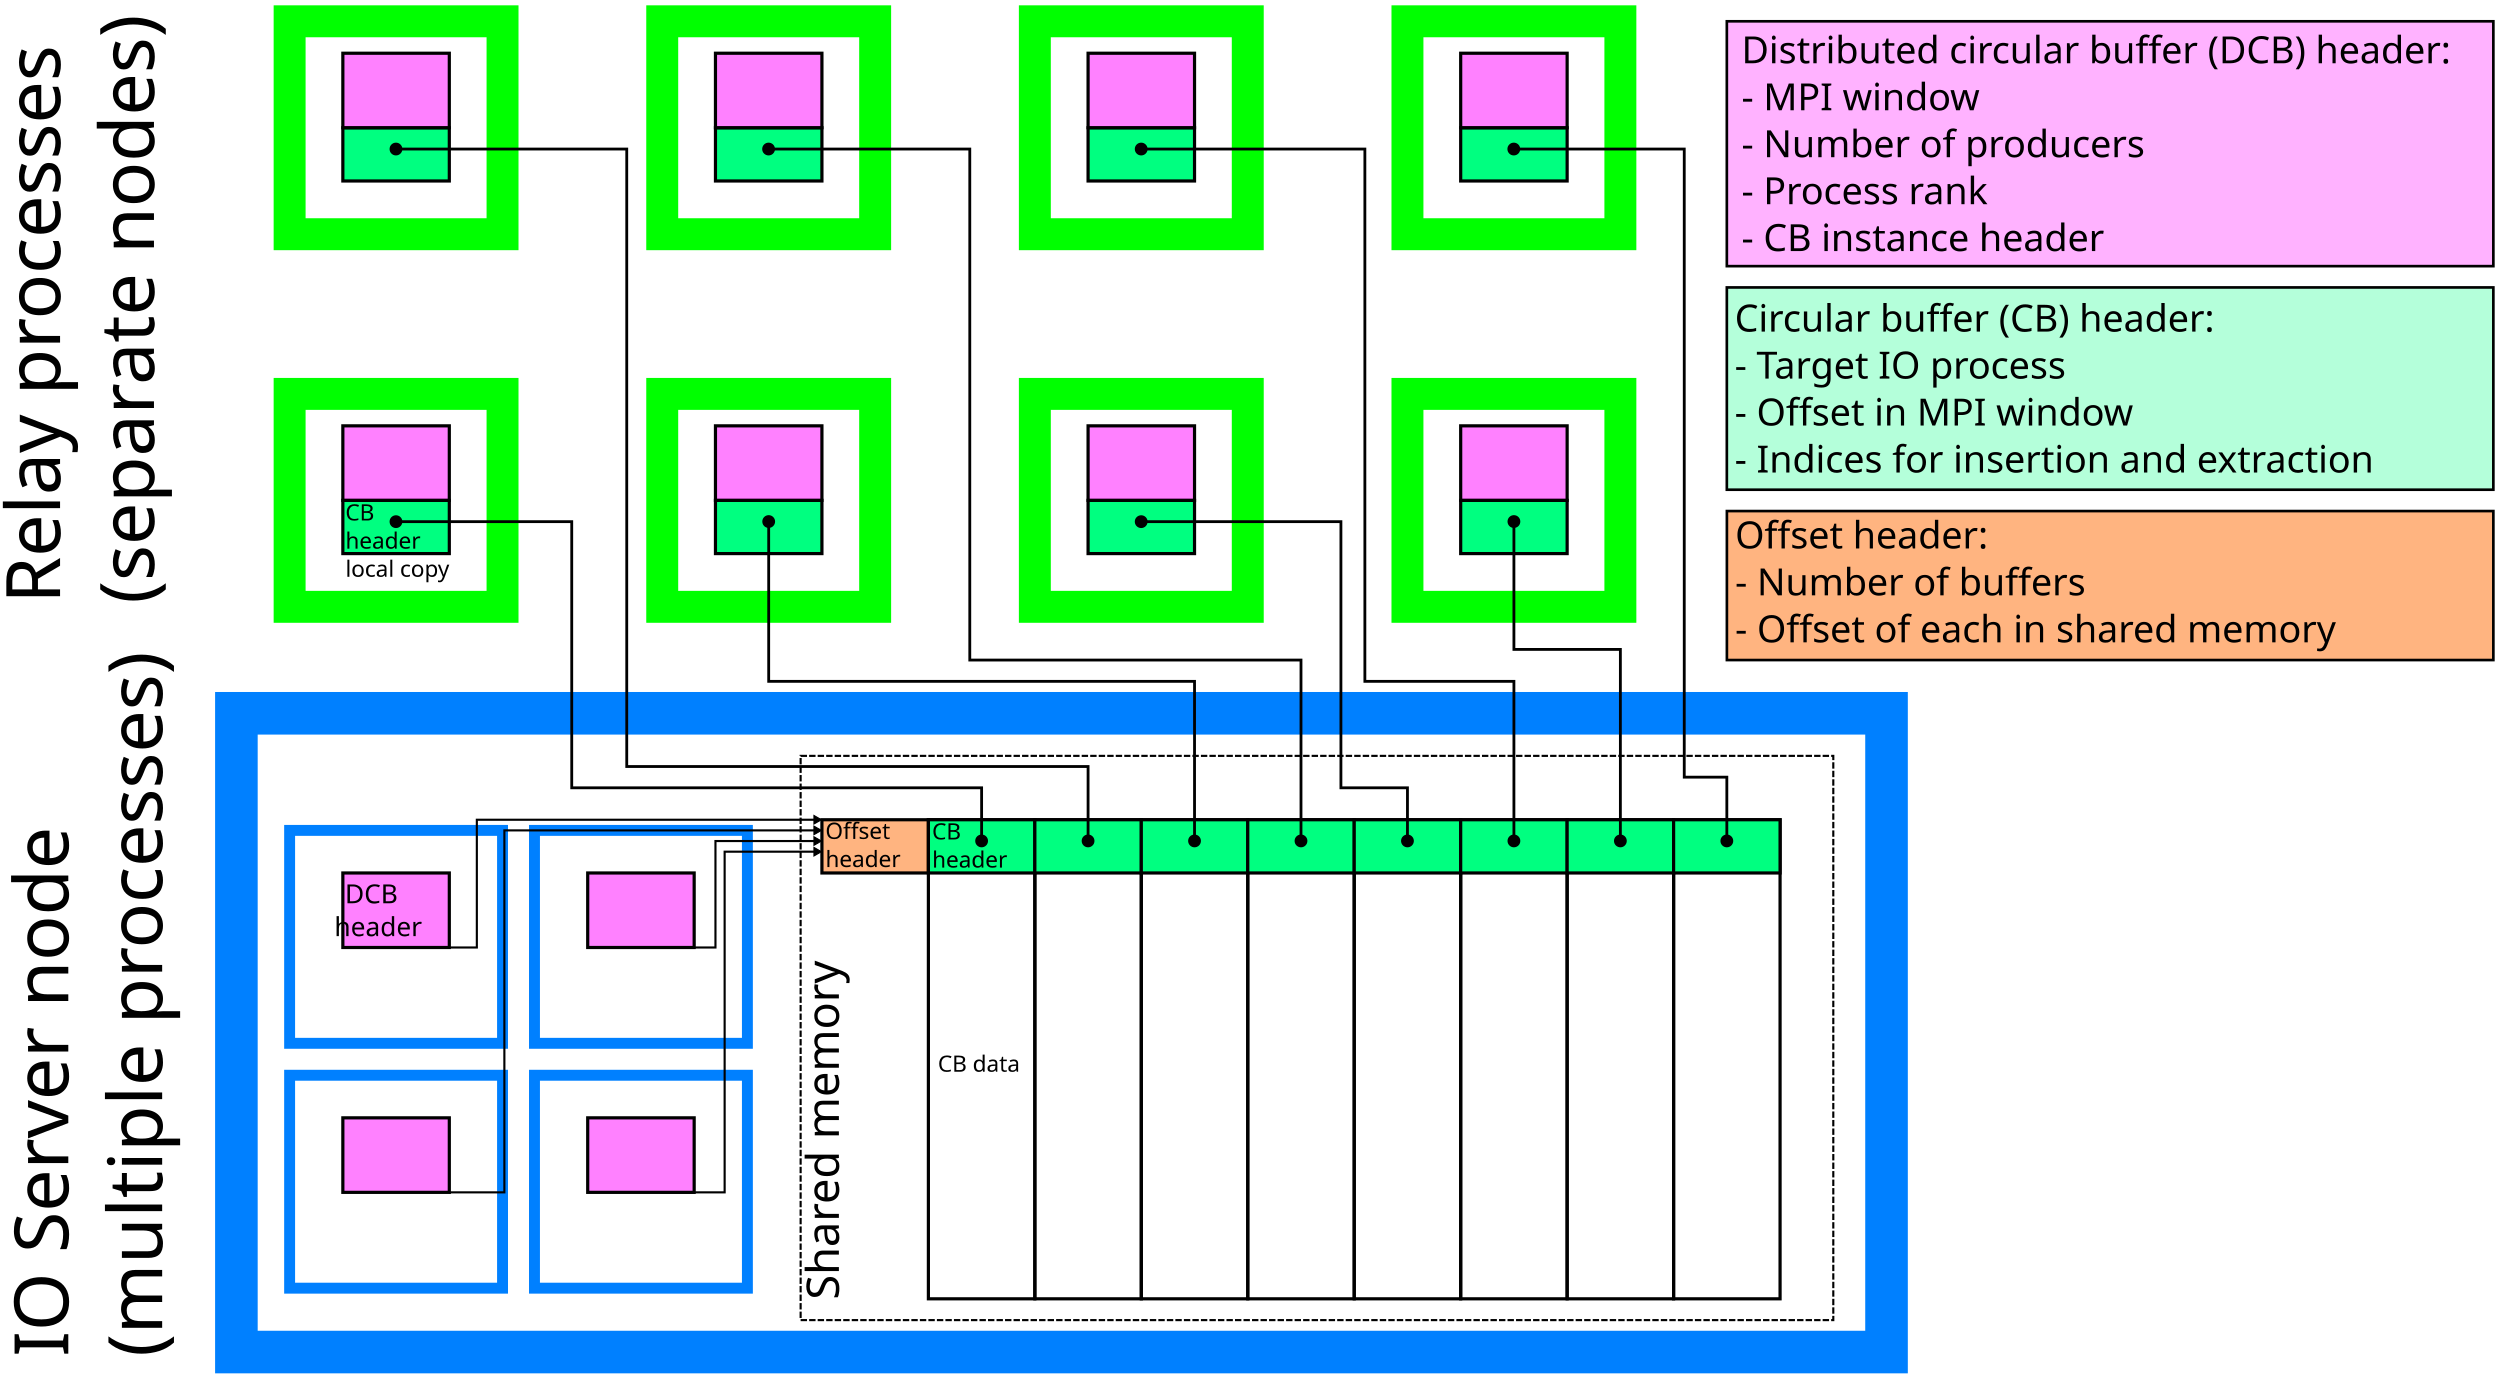
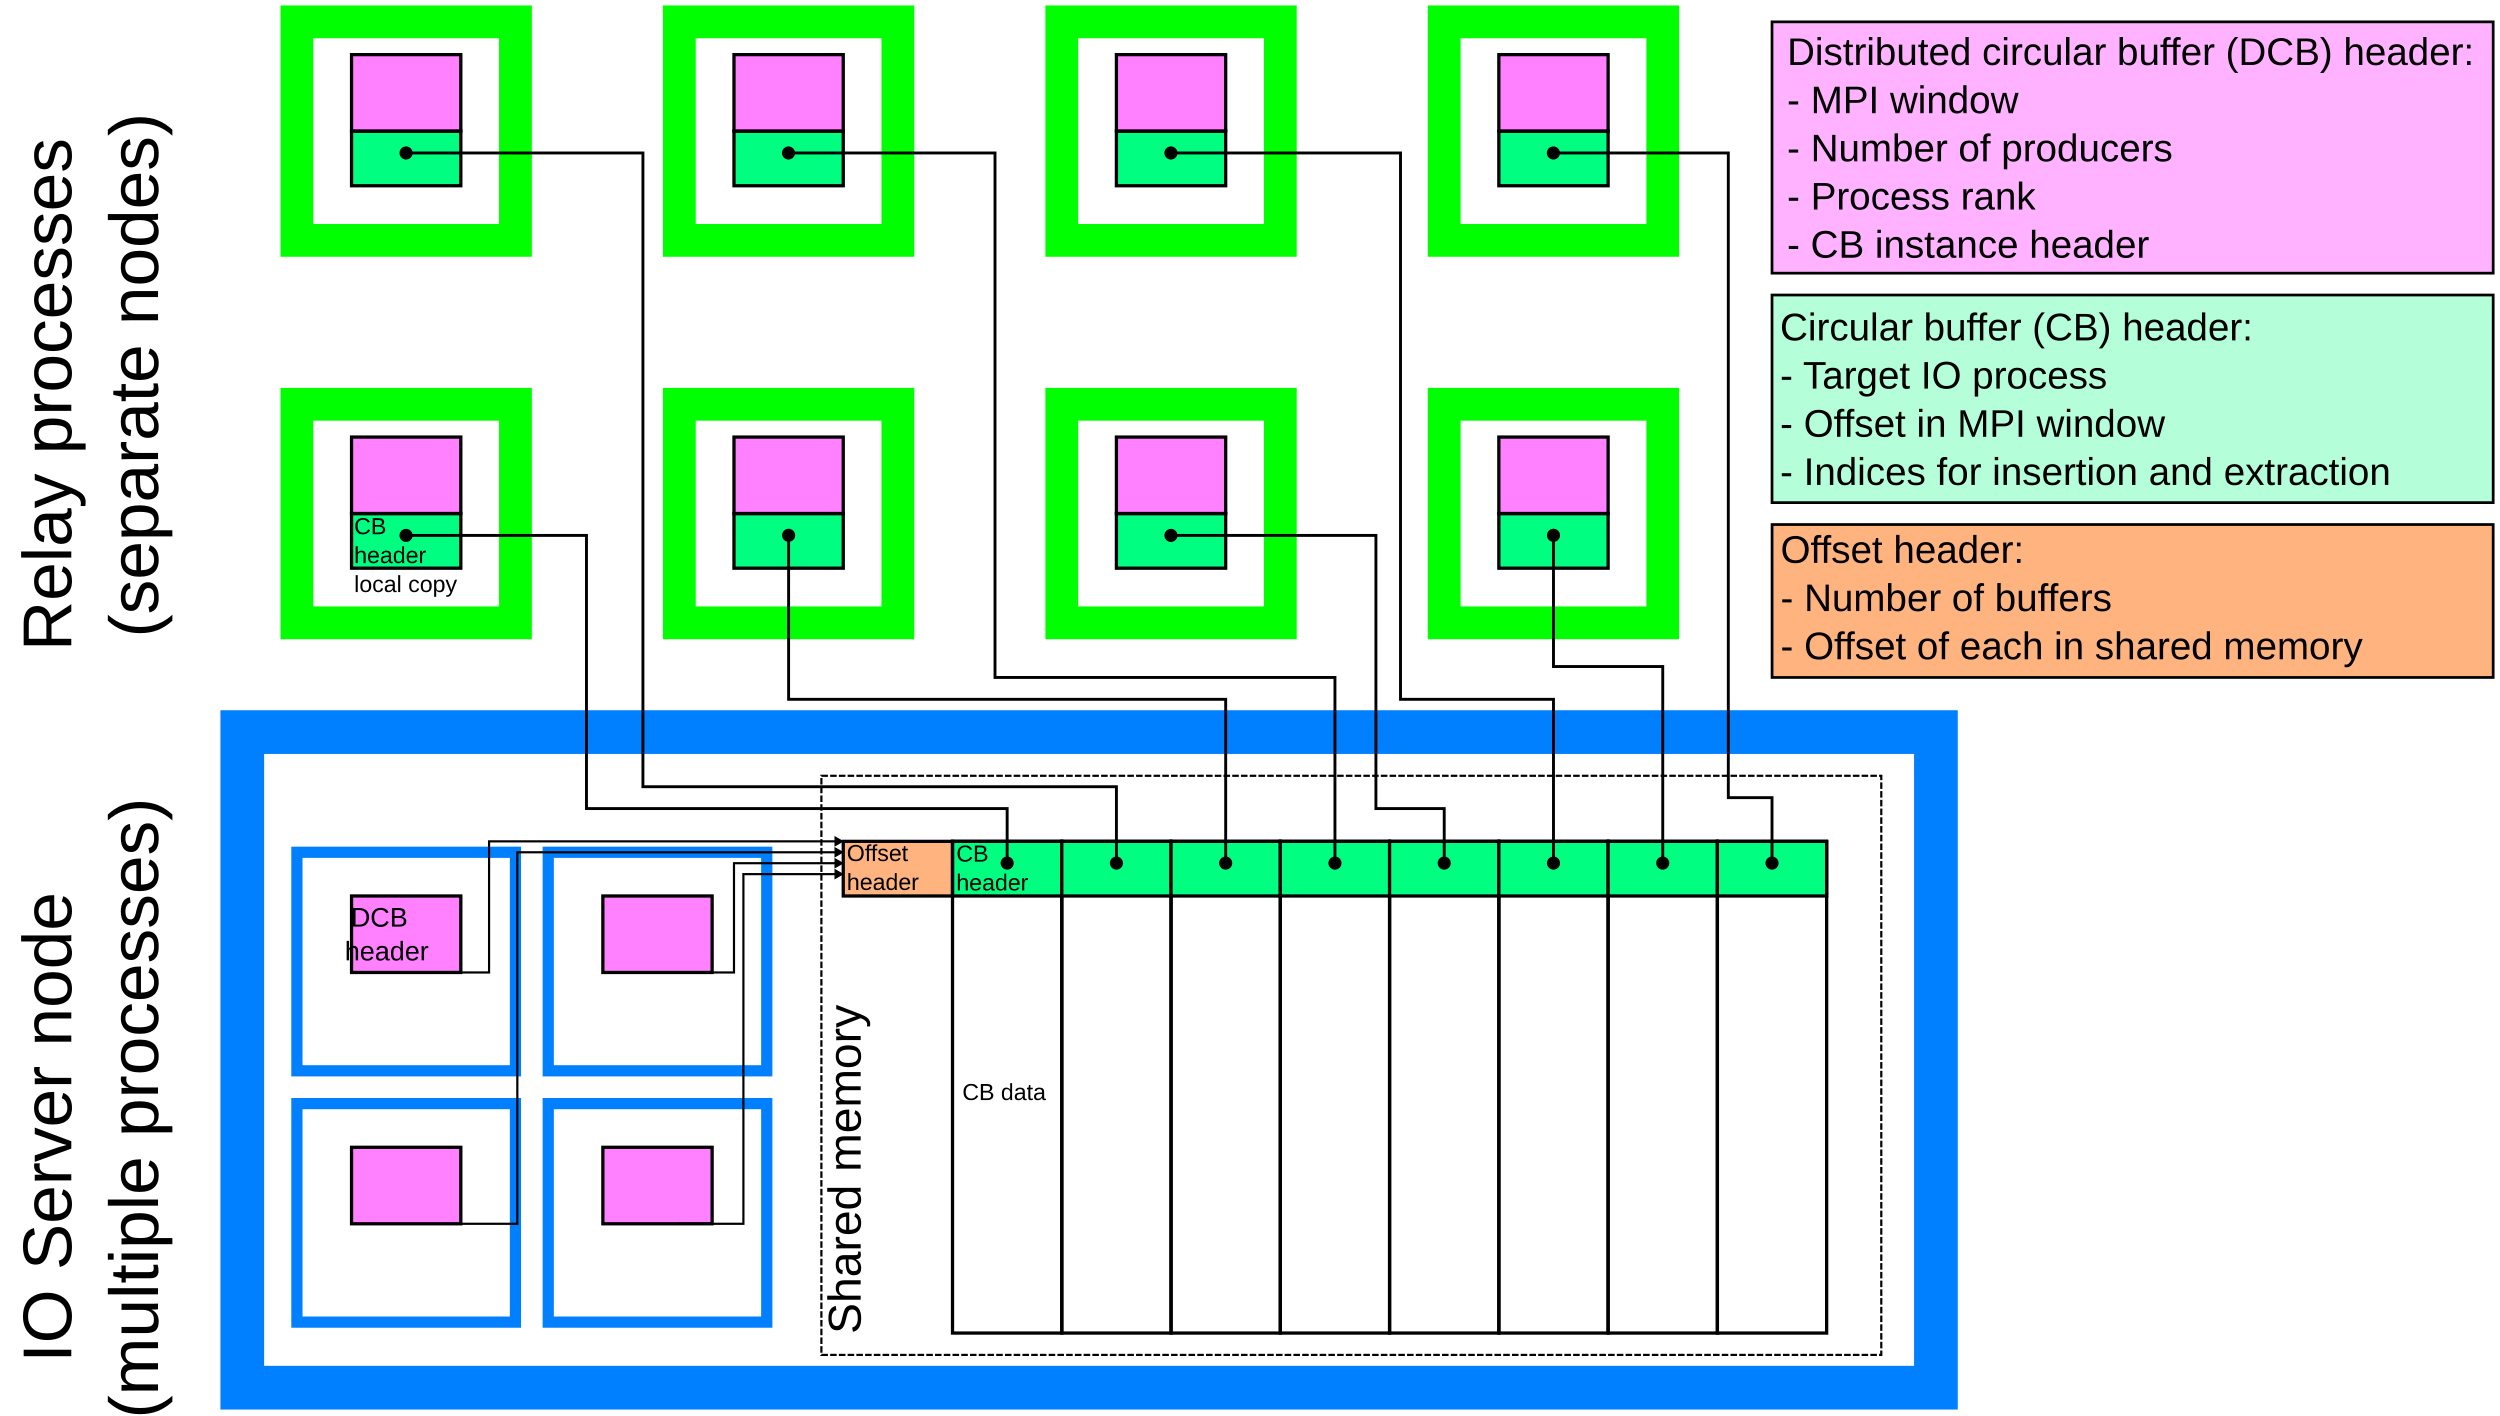
- <svg xmlns="http://www.w3.org/2000/svg" width="234.829mm" height="129.5mm" viewBox="0 0 234.829 129.5" version="1.1" id="svg2118">
+ <svg xmlns="http://www.w3.org/2000/svg" width="228.798mm" height="129.5mm" viewBox="0 0 228.798 129.5" version="1.1" id="svg2118">
  <defs id="defs2112">
    <marker style="overflow:visible" id="marker3557" refX="0" refY="0" orient="auto">
      <path transform="matrix(0.4,0,0,0.4,2.96,0.4)" style="fill:#000000;fill-opacity:1;fill-rule:evenodd;stroke:#000000;stroke-width:1pt;stroke-opacity:1" d="m -2.5,-1 c 0,2.76 -2.24,5 -5,5 -2.76,0 -5,-2.24 -5,-5 0,-2.76 2.24,-5 5,-5 2.76,0 5,2.24 5,5 z" id="path3555" />
    </marker>
    <marker style="overflow:visible" id="marker3439" refX="0" refY="0" orient="auto">
      <path transform="matrix(0.4,0,0,0.4,2.96,0.4)" style="fill:#000000;fill-opacity:1;fill-rule:evenodd;stroke:#000000;stroke-width:1pt;stroke-opacity:1" d="m -2.5,-1 c 0,2.76 -2.24,5 -5,5 -2.76,0 -5,-2.24 -5,-5 0,-2.76 2.24,-5 5,-5 2.76,0 5,2.24 5,5 z" id="path3437" />
    </marker>
    <marker style="overflow:visible" id="marker4395" refX="0" refY="0" orient="auto">
      <path transform="scale(0.4)" style="fill:#000000;fill-opacity:1;fill-rule:evenodd;stroke:#000000;stroke-width:1pt;stroke-opacity:1" d="M 5.77,0 -2.88,5 V -5 Z" id="path4393" />
    </marker>
    <marker style="overflow:visible" id="marker4289" refX="0" refY="0" orient="auto">
      <path transform="scale(0.4)" style="fill:#000000;fill-opacity:1;fill-rule:evenodd;stroke:#000000;stroke-width:1pt;stroke-opacity:1" d="M 5.77,0 -2.88,5 V -5 Z" id="path4287" />
    </marker>
    <marker style="overflow:visible" id="marker4189" refX="0" refY="0" orient="auto">
      <path transform="scale(0.4)" style="fill:#000000;fill-opacity:1;fill-rule:evenodd;stroke:#000000;stroke-width:1pt;stroke-opacity:1" d="M 5.77,0 -2.88,5 V -5 Z" id="path4187" />
    </marker>
    <marker style="overflow:visible" id="marker3543" refX="0" refY="0" orient="auto">
      <path transform="matrix(0.4,0,0,0.4,2.96,0.4)" style="fill:#000000;fill-opacity:1;fill-rule:evenodd;stroke:#000000;stroke-width:1pt;stroke-opacity:1" d="m -2.5,-1 c 0,2.76 -2.24,5 -5,5 -2.76,0 -5,-2.24 -5,-5 0,-2.76 2.24,-5 5,-5 2.76,0 5,2.24 5,5 z" id="path3541" />
    </marker>
    <marker style="overflow:visible" id="marker3189" refX="0" refY="0" orient="auto">
      <path transform="matrix(0.4,0,0,0.4,2.96,0.4)" style="fill:#000000;fill-opacity:1;fill-rule:evenodd;stroke:#000000;stroke-width:1pt;stroke-opacity:1" d="m -2.5,-1 c 0,2.76 -2.24,5 -5,5 -2.76,0 -5,-2.24 -5,-5 0,-2.76 2.24,-5 5,-5 2.76,0 5,2.24 5,5 z" id="path3187" />
    </marker>
    <marker style="overflow:visible" id="marker3083" refX="0" refY="0" orient="auto">
      <path transform="matrix(0.4,0,0,0.4,2.96,0.4)" style="fill:#000000;fill-opacity:1;fill-rule:evenodd;stroke:#000000;stroke-width:1pt;stroke-opacity:1" d="m -2.5,-1 c 0,2.76 -2.24,5 -5,5 -2.76,0 -5,-2.24 -5,-5 0,-2.76 2.24,-5 5,-5 2.76,0 5,2.24 5,5 z" id="path3081" />
    </marker>
    <marker style="overflow:visible" id="marker2983" refX="0" refY="0" orient="auto">
      <path transform="matrix(0.4,0,0,0.4,2.96,0.4)" style="fill:#000000;fill-opacity:1;fill-rule:evenodd;stroke:#000000;stroke-width:1pt;stroke-opacity:1" d="m -2.5,-1 c 0,2.76 -2.24,5 -5,5 -2.76,0 -5,-2.24 -5,-5 0,-2.76 2.24,-5 5,-5 2.76,0 5,2.24 5,5 z" id="path2981" />
    </marker>
    <marker style="overflow:visible" id="marker2889" refX="0" refY="0" orient="auto">
      <path transform="matrix(0.4,0,0,0.4,2.96,0.4)" style="fill:#000000;fill-opacity:1;fill-rule:evenodd;stroke:#000000;stroke-width:1pt;stroke-opacity:1" d="m -2.5,-1 c 0,2.76 -2.24,5 -5,5 -2.76,0 -5,-2.24 -5,-5 0,-2.76 2.24,-5 5,-5 2.76,0 5,2.24 5,5 z" id="path2887" />
    </marker>
    <marker style="overflow:visible" id="marker1817" refX="0" refY="0" orient="auto">
      <path transform="scale(0.4)" style="fill:#000000;fill-opacity:1;fill-rule:evenodd;stroke:#000000;stroke-width:1pt;stroke-opacity:1" d="M 5.77,0 -2.88,5 V -5 Z" id="path1815" />
    </marker>
    <marker style="overflow:visible" id="marker1517" refX="0" refY="0" orient="auto">
      <path transform="matrix(-0.2,0,0,-0.2,-1.2,0)" style="fill:#000000;fill-opacity:1;fill-rule:evenodd;stroke:#000000;stroke-width:1pt;stroke-opacity:1" d="M 0,0 5,-5 -12.5,0 5,5 Z" id="path1269" />
    </marker>
    <marker style="overflow:visible" id="marker5354" refX="0" refY="0" orient="auto">
      <path transform="matrix(0.4,0,0,0.4,2.96,0.4)" style="fill:#000000;fill-opacity:1;fill-rule:evenodd;stroke:#000000;stroke-width:1pt;stroke-opacity:1" d="m -2.5,-1 c 0,2.76 -2.24,5 -5,5 -2.76,0 -5,-2.24 -5,-5 0,-2.76 2.24,-5 5,-5 2.76,0 5,2.24 5,5 z" id="path5352" />
    </marker>
    <marker style="overflow:visible" id="DotS" refX="0" refY="0" orient="auto">
      <path transform="matrix(0.2,0,0,0.2,1.48,0.2)" style="fill:#000000;fill-opacity:1;fill-rule:evenodd;stroke:#000000;stroke-width:1pt;stroke-opacity:1" d="m -2.5,-1 c 0,2.76 -2.24,5 -5,5 -2.76,0 -5,-2.24 -5,-5 0,-2.76 2.24,-5 5,-5 2.76,0 5,2.24 5,5 z" id="path4119" />
    </marker>
    <marker style="overflow:visible" id="DiamondMstart" refX="0" refY="0" orient="auto">
      <path transform="matrix(0.4,0,0,0.4,2.6,0)" style="fill:#000000;fill-opacity:1;fill-rule:evenodd;stroke:#000000;stroke-width:1pt;stroke-opacity:1" d="M 0,-7.071 -7.071,0 0,7.071 7.071,0 Z" id="path4143" />
    </marker>
    <marker style="overflow:visible" id="Arrow1Send" refX="0" refY="0" orient="auto">
      <path transform="matrix(-0.2,0,0,-0.2,-1.2,0)" style="fill:#000000;fill-opacity:1;fill-rule:evenodd;stroke:#000000;stroke-width:1pt;stroke-opacity:1" d="M 0,0 5,-5 -12.5,0 5,5 Z" id="path4067" />
    </marker>
  </defs>
-   <g id="layer1" transform="translate(-12.79559,62)">
+   <g id="layer1" transform="translate(-12.82657,62)">
    <rect style="fill:none;fill-opacity:1;stroke:#0080ff;stroke-width:4;stroke-miterlimit:4;stroke-dasharray:none;stroke-opacity:1" id="rect2683" width="155" height="60" x="35" y="5" />
    <rect style="fill:#ff00ff;fill-opacity:0.496;stroke:#000000;stroke-width:0.3;stroke-miterlimit:4;stroke-dasharray:none;stroke-opacity:1" id="rect3895" width="10" height="7" x="45" y="20" />
-     <text xml:space="preserve" style="font-style:normal;font-variant:normal;font-weight:normal;font-stretch:normal;font-size:2.469px;line-height:1.25;font-family:sans-serif;-inkscape-font-specification:'sans-serif, Normal';font-variant-ligatures:normal;font-variant-caps:normal;font-variant-numeric:normal;font-variant-east-asian:normal;fill:#000000;fill-opacity:1;stroke:none;stroke-width:0.265" x="49.928" y="22.843" id="text3899">
-       <tspan id="tspan1170" x="49.928" y="22.843" style="text-align:center;text-anchor:middle">DCB</tspan>
-       <tspan id="tspan1172" x="49.928" y="25.93" style="text-align:center;text-anchor:middle">header</tspan>
+     <text xml:space="preserve" style="font-style:normal;font-variant:normal;font-weight:normal;font-stretch:normal;font-size:2.469px;line-height:1.25;font-family:'Liberation Sans',Helvetica,Arial,sans-serif;-inkscape-font-specification:'Liberation Sans, Normal','Helvetica, Normal','Arial, Normal','sans-serif, Normal';font-variant-ligatures:normal;font-variant-caps:normal;font-variant-numeric:normal;font-variant-east-asian:normal;fill:#000000;fill-opacity:1;stroke:none;stroke-width:0.265" x="49.935" y="22.807" id="text3899">
+       <tspan id="tspan1170" x="49.935" y="22.807" style="font-style:normal;font-variant:normal;font-weight:normal;font-stretch:normal;font-size:2.469px;font-family:'Liberation Sans',Helvetica,Arial,sans-serif;-inkscape-font-specification:'Liberation Sans, Normal','Helvetica, Normal','Arial, Normal','sans-serif, Normal';font-variant-ligatures:normal;font-variant-caps:normal;font-variant-numeric:normal;font-variant-east-asian:normal;text-align:center;text-anchor:middle">DCB</tspan>
+       <tspan id="tspan1172" x="49.935" y="25.893" style="font-style:normal;font-variant:normal;font-weight:normal;font-stretch:normal;font-size:2.469px;font-family:'Liberation Sans',Helvetica,Arial,sans-serif;-inkscape-font-specification:'Liberation Sans, Normal','Helvetica, Normal','Arial, Normal','sans-serif, Normal';font-variant-ligatures:normal;font-variant-caps:normal;font-variant-numeric:normal;font-variant-east-asian:normal;text-align:center;text-anchor:middle">header</tspan>
    </text>
    <rect style="fill:none;fill-opacity:1;stroke:#000000;stroke-width:0.3;stroke-miterlimit:4;stroke-dasharray:none;stroke-opacity:1" id="rect3901" width="10" height="45" x="100" y="15" />
    <rect style="fill:none;fill-opacity:1;stroke:#000000;stroke-width:0.3;stroke-miterlimit:4;stroke-dasharray:none;stroke-opacity:1" id="rect3903" width="10" height="45" x="110" y="15" />
    <rect style="fill:none;fill-opacity:1;stroke:#000000;stroke-width:0.3;stroke-miterlimit:4;stroke-dasharray:none;stroke-opacity:1" id="rect3901-5" width="10" height="45" x="120" y="15" />
    <rect style="fill:none;fill-opacity:1;stroke:#000000;stroke-width:0.3;stroke-miterlimit:4;stroke-dasharray:none;stroke-opacity:1" id="rect3903-7" width="10" height="45" x="130" y="15" />
    <rect style="fill:none;fill-opacity:1;stroke:#000000;stroke-width:0.3;stroke-miterlimit:4;stroke-dasharray:none;stroke-opacity:1" id="rect3901-4" width="10" height="45" x="140" y="15" />
    <rect style="fill:none;fill-opacity:1;stroke:#000000;stroke-width:0.3;stroke-miterlimit:4;stroke-dasharray:none;stroke-opacity:1" id="rect3903-1" width="10" height="45" x="150" y="15" />
    <rect style="fill:none;fill-opacity:1;stroke:#000000;stroke-width:0.3;stroke-miterlimit:4;stroke-dasharray:none;stroke-opacity:1" id="rect3901-8" width="10" height="45" x="160" y="15" />
    <rect style="fill:none;fill-opacity:1;stroke:#000000;stroke-width:0.3;stroke-miterlimit:4;stroke-dasharray:none;stroke-opacity:1" id="rect3903-5" width="10" height="45" x="170" y="15" />
    <rect style="fill:#00ff80;fill-opacity:1;stroke:#000000;stroke-width:0.3;stroke-miterlimit:4;stroke-dasharray:none;stroke-dashoffset:0;stroke-opacity:1" id="rect3941" width="10" height="5" x="100" y="15" />
-     <text xml:space="preserve" style="font-style:normal;font-variant:normal;font-weight:normal;font-stretch:normal;font-size:2.117px;line-height:1.25;font-family:sans-serif;-inkscape-font-specification:'sans-serif, Normal';font-variant-ligatures:normal;font-variant-caps:normal;font-variant-numeric:normal;font-variant-east-asian:normal;text-align:start;text-anchor:start;fill:#000000;fill-opacity:1;stroke:none;stroke-width:0.265" x="100.346" y="16.85" id="text3945">
-       <tspan id="tspan3953" x="100.346" y="16.85" style="text-align:start;text-anchor:start">CB</tspan>
-       <tspan id="tspan3955" x="100.346" y="19.496" style="text-align:start;text-anchor:start">header</tspan>
+     <text xml:space="preserve" style="font-style:normal;font-variant:normal;font-weight:normal;font-stretch:normal;font-size:2.117px;line-height:1.25;font-family:'Liberation Sans',Helvetica,Arial,sans-serif;-inkscape-font-specification:'Liberation Sans, Normal','Helvetica, Normal','Arial, Normal','sans-serif, Normal';font-variant-ligatures:normal;font-variant-caps:normal;font-variant-numeric:normal;font-variant-east-asian:normal;text-align:start;text-anchor:start;fill:#000000;fill-opacity:1;stroke:none;stroke-width:0.265" x="100.346" y="16.85" id="text3945">
+       <tspan id="tspan3953" x="100.346" y="16.85" style="font-style:normal;font-variant:normal;font-weight:normal;font-stretch:normal;font-size:2.117px;font-family:'Liberation Sans',Helvetica,Arial,sans-serif;-inkscape-font-specification:'Liberation Sans, Normal','Helvetica, Normal','Arial, Normal','sans-serif, Normal';font-variant-ligatures:normal;font-variant-caps:normal;font-variant-numeric:normal;font-variant-east-asian:normal;text-align:start;text-anchor:start">CB</tspan>
+       <tspan id="tspan3955" x="100.346" y="19.496" style="font-style:normal;font-variant:normal;font-weight:normal;font-stretch:normal;font-size:2.117px;font-family:'Liberation Sans',Helvetica,Arial,sans-serif;-inkscape-font-specification:'Liberation Sans, Normal','Helvetica, Normal','Arial, Normal','sans-serif, Normal';font-variant-ligatures:normal;font-variant-caps:normal;font-variant-numeric:normal;font-variant-east-asian:normal;text-align:start;text-anchor:start">header</tspan>
    </text>
-     <text xml:space="preserve" style="font-style:normal;font-variant:normal;font-weight:normal;font-stretch:normal;font-size:2.117px;line-height:1.25;font-family:sans-serif;-inkscape-font-specification:'sans-serif, Normal';font-variant-ligatures:normal;font-variant-caps:normal;font-variant-numeric:normal;font-variant-east-asian:normal;fill:#000000;fill-opacity:1;stroke:none;stroke-width:0.265" x="100.896" y="38.675" id="text3945-9">
+     <text xml:space="preserve" style="font-style:normal;font-variant:normal;font-weight:normal;font-stretch:normal;font-size:2.117px;line-height:1.25;font-family:'Liberation Sans',Helvetica,Arial,sans-serif;-inkscape-font-specification:'Liberation Sans, Normal','Helvetica, Normal','Arial, Normal','sans-serif, Normal';font-variant-ligatures:normal;font-variant-caps:normal;font-variant-numeric:normal;font-variant-east-asian:normal;fill:#000000;fill-opacity:1;stroke:none;stroke-width:0.265" x="100.896" y="38.675" id="text3945-9">
      <tspan id="tspan3978" x="100.896" y="38.675">CB data</tspan>
    </text>
    <rect style="fill:#00ff80;fill-opacity:1;stroke:#000000;stroke-width:0.3;stroke-miterlimit:4;stroke-dasharray:none;stroke-opacity:1" id="rect3941-8" width="10" height="5" x="110" y="-20" transform="scale(1,-1)" />
    <rect style="fill:#00ff80;fill-opacity:1;stroke:#000000;stroke-width:0.3;stroke-miterlimit:4;stroke-dasharray:none;stroke-opacity:1" id="rect3941-83" width="10" height="5" x="120" y="15" />
    <rect style="fill:#00ff80;fill-opacity:1;stroke:#000000;stroke-width:0.3;stroke-miterlimit:4;stroke-dasharray:none;stroke-opacity:1" id="rect3941-1" width="10" height="5" x="130" y="15" />
    <rect style="fill:#00ff80;fill-opacity:1;stroke:#000000;stroke-width:0.3;stroke-miterlimit:4;stroke-dasharray:none;stroke-opacity:1" id="rect3941-89" width="10" height="5" x="140" y="15" />
    <rect style="fill:#00ff80;fill-opacity:1;stroke:#000000;stroke-width:0.3;stroke-miterlimit:4;stroke-dasharray:none;stroke-opacity:1" id="rect3941-6" width="10" height="5" x="150" y="15" />
    <rect style="fill:#00ff80;fill-opacity:1;stroke:#000000;stroke-width:0.3;stroke-miterlimit:4;stroke-dasharray:none;stroke-opacity:1" id="rect3941-4" width="10" height="5" x="160" y="15" />
    <rect style="fill:#00ff80;fill-opacity:1;stroke:#000000;stroke-width:0.3;stroke-miterlimit:4;stroke-dasharray:none;stroke-opacity:1" id="rect3941-3" width="10" height="5" x="170" y="15" />
    <rect style="fill:none;fill-opacity:1;stroke:#00ff00;stroke-width:3;stroke-miterlimit:4;stroke-dasharray:none;stroke-dashoffset:0;stroke-opacity:1" id="rect4033" width="20" height="20" x="40" y="-25" />
    <rect style="fill:#00ff80;fill-opacity:1;stroke:#000000;stroke-width:0.3;stroke-miterlimit:4;stroke-dasharray:none;stroke-opacity:1" id="rect3941-8-3" width="10" height="5" x="45" y="10" transform="scale(1,-1)" />
    <rect style="fill:none;fill-opacity:1;stroke:#00ff00;stroke-width:3;stroke-miterlimit:4;stroke-dasharray:none;stroke-dashoffset:0;stroke-opacity:1" id="rect4033-3" width="20" height="20" x="40" y="-60" />
    <rect style="fill:#00ff80;fill-opacity:1;stroke:#000000;stroke-width:0.3;stroke-miterlimit:4;stroke-dasharray:none;stroke-opacity:1" id="rect3941-8-3-8" width="10" height="5" x="45" y="45" transform="scale(1,-1)" />
    <rect style="fill:none;fill-opacity:1;stroke:#00ff00;stroke-width:3;stroke-miterlimit:4;stroke-dasharray:none;stroke-dashoffset:0;stroke-opacity:1" id="rect4033-6" width="20" height="20" x="75" y="-60" />
    <rect style="fill:#00ff80;fill-opacity:1;stroke:#000000;stroke-width:0.3;stroke-miterlimit:4;stroke-dasharray:none;stroke-opacity:1" id="rect3941-8-3-0" width="10" height="5" x="80" y="45" transform="scale(1,-1)" />
    <rect style="fill:none;fill-opacity:1;stroke:#00ff00;stroke-width:3;stroke-miterlimit:4;stroke-dasharray:none;stroke-dashoffset:0;stroke-opacity:1" id="rect4033-4" width="20" height="20" x="75" y="-25" />
    <rect style="fill:#00ff80;fill-opacity:1;stroke:#000000;stroke-width:0.3;stroke-miterlimit:4;stroke-dasharray:none;stroke-opacity:1" id="rect3941-8-3-88" width="10" height="5" x="80" y="10" transform="scale(1,-1)" />
    <rect style="fill:none;fill-opacity:1;stroke:#00ff00;stroke-width:3;stroke-miterlimit:4;stroke-dasharray:none;stroke-dashoffset:0;stroke-opacity:1" id="rect4033-8" width="20" height="20" x="110" y="-60" />
    <rect style="fill:#00ff80;fill-opacity:1;stroke:#000000;stroke-width:0.3;stroke-miterlimit:4;stroke-dasharray:none;stroke-opacity:1" id="rect3941-8-3-9" width="10" height="5" x="115" y="45" transform="scale(1,-1)" />
    <rect style="fill:none;fill-opacity:1;stroke:#00ff00;stroke-width:3;stroke-miterlimit:4;stroke-dasharray:none;stroke-dashoffset:0;stroke-opacity:1" id="rect4033-7" width="20" height="20" x="110" y="-25" />
    <rect style="fill:#00ff80;fill-opacity:1;stroke:#000000;stroke-width:0.3;stroke-miterlimit:4;stroke-dasharray:none;stroke-opacity:1" id="rect3941-8-3-7" width="10" height="5" x="115" y="10" transform="scale(1,-1)" />
    <rect style="fill:none;fill-opacity:1;stroke:#00ff00;stroke-width:3;stroke-miterlimit:4;stroke-dasharray:none;stroke-dashoffset:0;stroke-opacity:1" id="rect4033-64" width="20" height="20" x="145" y="-60" />
    <rect style="fill:#00ff80;fill-opacity:1;stroke:#000000;stroke-width:0.3;stroke-miterlimit:4;stroke-dasharray:none;stroke-opacity:1" id="rect3941-8-3-3" width="10" height="5" x="150" y="45" transform="scale(1,-1)" />
    <rect style="fill:none;fill-opacity:1;stroke:#00ff00;stroke-width:3;stroke-miterlimit:4;stroke-dasharray:none;stroke-dashoffset:0;stroke-opacity:1" id="rect4033-0" width="20" height="20" x="145" y="-25" />
    <rect style="fill:#00ff80;fill-opacity:1;stroke:#000000;stroke-width:0.3;stroke-miterlimit:4;stroke-dasharray:none;stroke-opacity:1" id="rect3941-8-3-30" width="10" height="5" x="150" y="10" transform="scale(1,-1)" />
-     <text xml:space="preserve" style="font-style:normal;font-variant:normal;font-weight:normal;font-stretch:normal;font-size:7.056px;line-height:1.25;font-family:sans-serif;-inkscape-font-specification:'sans-serif, Normal';font-variant-ligatures:normal;font-variant-caps:normal;font-variant-numeric:normal;font-variant-east-asian:normal;fill:#000000;fill-opacity:1;stroke:none;stroke-width:0.265" x="-65.434" y="19.209" id="text4422" transform="rotate(-90)">
-       <tspan id="tspan1156" x="-65.434" y="19.209">IO Server node</tspan>
-       <tspan id="tspan1158" x="-65.434" y="28.028">(multiple processes)</tspan>
+     <text xml:space="preserve" style="font-style:normal;font-variant:normal;font-weight:normal;font-stretch:normal;font-size:6.35px;line-height:1.25;font-family:'Liberation Sans',Helvetica,Arial,sans-serif;-inkscape-font-specification:'Liberation Sans, Normal','Helvetica, Normal','Arial, Normal','sans-serif, Normal';font-variant-ligatures:normal;font-variant-caps:normal;font-variant-numeric:normal;font-variant-east-asian:normal;text-align:center;text-anchor:middle;fill:#000000;fill-opacity:1;stroke:none;stroke-width:0.265" x="-35" y="19.353" id="text4422" transform="rotate(-90)">
+       <tspan id="tspan1156" x="-35" y="19.353">IO Server node</tspan>
+       <tspan id="tspan1158" x="-35" y="27.291">(multiple processes)</tspan>
    </text>
-     <text xml:space="preserve" style="font-style:normal;font-variant:normal;font-weight:normal;font-stretch:normal;font-size:7.056px;line-height:1.25;font-family:sans-serif;-inkscape-font-specification:'sans-serif, Normal';font-variant-ligatures:normal;font-variant-caps:normal;font-variant-numeric:normal;font-variant-east-asian:normal;fill:#000000;fill-opacity:1;stroke:none;stroke-width:0.265" x="5.31" y="18.439" id="text4422-2" transform="rotate(-90)">
-       <tspan id="tspan5656" x="5.31" y="18.439">Relay processes</tspan>
-       <tspan id="tspan5658" x="5.31" y="27.259">(separate nodes)</tspan>
+     <text xml:space="preserve" style="font-style:normal;font-variant:normal;font-weight:normal;font-stretch:normal;font-size:6.35px;line-height:1.25;font-family:'Liberation Sans',Helvetica,Arial,sans-serif;-inkscape-font-specification:'Liberation Sans, Normal','Helvetica, Normal','Arial, Normal','sans-serif, Normal';font-variant-ligatures:normal;font-variant-caps:normal;font-variant-numeric:normal;font-variant-east-asian:normal;text-align:center;text-anchor:middle;fill:#000000;fill-opacity:1;stroke:none;stroke-width:0.265" x="32.072" y="19.353" id="text4422-2" transform="rotate(-90)">
+       <tspan id="tspan5656" x="32.072" y="19.353">Relay processes</tspan>
+       <tspan id="tspan5658" x="32.072" y="27.291">(separate nodes)</tspan>
    </text>
-     <text xml:space="preserve" style="font-style:normal;font-variant:normal;font-weight:normal;font-stretch:normal;font-size:2.117px;line-height:1.25;font-family:sans-serif;-inkscape-font-specification:'sans-serif, Normal';font-variant-ligatures:normal;font-variant-caps:normal;font-variant-numeric:normal;font-variant-east-asian:normal;fill:#000000;fill-opacity:1;stroke:none;stroke-width:0.265" x="45.239" y="-13.11" id="text3945-4">
+     <text xml:space="preserve" style="font-style:normal;font-variant:normal;font-weight:normal;font-stretch:normal;font-size:2.117px;line-height:1.25;font-family:'Liberation Sans',Helvetica,Arial,sans-serif;-inkscape-font-specification:'Liberation Sans, Normal','Helvetica, Normal','Arial, Normal','sans-serif, Normal';font-variant-ligatures:normal;font-variant-caps:normal;font-variant-numeric:normal;font-variant-east-asian:normal;fill:#000000;fill-opacity:1;stroke:none;stroke-width:0.265" x="45.239" y="-13.11" id="text3945-4">
      <tspan id="tspan4728" x="45.239" y="-13.11">CB</tspan>
      <tspan id="tspan4730" x="45.239" y="-10.464">header</tspan>
      <tspan id="tspan4732" x="45.239" y="-7.818">local copy</tspan>
    </text>
    <rect style="fill:none;stroke:#0080ff;stroke-width:1.026;stroke-miterlimit:4;stroke-dasharray:none;stroke-opacity:1" id="rect1168" width="20" height="20" x="40" y="16" />
    <rect style="fill:none;stroke:#0080ff;stroke-width:1.026;stroke-miterlimit:4;stroke-dasharray:none;stroke-opacity:1" id="rect1168-5" width="20" height="20" x="40" y="39" />
    <rect style="fill:none;stroke:#0080ff;stroke-width:1.026;stroke-miterlimit:4;stroke-dasharray:none;stroke-opacity:1" id="rect1168-5-8" width="20" height="20" x="63" y="39" />
    <rect style="fill:none;stroke:#0080ff;stroke-width:1.026;stroke-miterlimit:4;stroke-dasharray:none;stroke-opacity:1" id="rect1168-5-81" width="20" height="20" x="63" y="16" />
    <rect style="fill:#ff00ff;fill-opacity:0.496;stroke:#000000;stroke-width:0.3;stroke-miterlimit:4;stroke-dasharray:none;stroke-opacity:1" id="rect3895-4" width="10" height="7" x="45" y="43" />
    <rect style="fill:#ff00ff;fill-opacity:0.496;stroke:#000000;stroke-width:0.3;stroke-miterlimit:4;stroke-dasharray:none;stroke-opacity:1" id="rect3895-47" width="10" height="7" x="68" y="20" />
    <rect style="fill:#ff00ff;fill-opacity:0.496;stroke:#000000;stroke-width:0.3;stroke-miterlimit:4;stroke-dasharray:none;stroke-opacity:1" id="rect3895-6" width="10" height="7" x="68" y="43" />
    <rect style="fill:#ff00ff;fill-opacity:0.496;stroke:#000000;stroke-width:0.3;stroke-miterlimit:4;stroke-dasharray:none;stroke-opacity:1" id="rect3895-3" width="10" height="7" x="45" y="-57" />
    <rect style="fill:#ff00ff;fill-opacity:0.496;stroke:#000000;stroke-width:0.3;stroke-miterlimit:4;stroke-dasharray:none;stroke-opacity:1" id="rect3895-1" width="10" height="7" x="45" y="-22" />
    <rect style="fill:#ff00ff;fill-opacity:0.496;stroke:#000000;stroke-width:0.3;stroke-miterlimit:4;stroke-dasharray:none;stroke-opacity:1" id="rect3895-7" width="10" height="7" x="80" y="-57" />
    <rect style="fill:#ff00ff;fill-opacity:0.496;stroke:#000000;stroke-width:0.3;stroke-miterlimit:4;stroke-dasharray:none;stroke-opacity:1" id="rect3895-5" width="10" height="7" x="80" y="-22" />
    <rect style="fill:#ff00ff;fill-opacity:0.496;stroke:#000000;stroke-width:0.3;stroke-miterlimit:4;stroke-dasharray:none;stroke-opacity:1" id="rect3895-9" width="10" height="7" x="115" y="-22" />
    <rect style="fill:#ff00ff;fill-opacity:0.496;stroke:#000000;stroke-width:0.3;stroke-miterlimit:4;stroke-dasharray:none;stroke-opacity:1" id="rect3895-62" width="10" height="7" x="115" y="-57" />
    <rect style="fill:#ff00ff;fill-opacity:0.496;stroke:#000000;stroke-width:0.3;stroke-miterlimit:4;stroke-dasharray:none;stroke-opacity:1" id="rect3895-17" width="10" height="7" x="150" y="-57" />
    <rect style="fill:#ff00ff;fill-opacity:0.496;stroke:#000000;stroke-width:0.3;stroke-miterlimit:4;stroke-dasharray:none;stroke-opacity:1" id="rect3895-8" width="10" height="7" x="150" y="-22" />
    <path style="fill:none;stroke:#000000;stroke-width:0.265;stroke-linecap:butt;stroke-linejoin:miter;stroke-miterlimit:4;stroke-dasharray:none;stroke-opacity:1;marker-start:url(#marker5354);marker-end:url(#marker5354)" d="m 50,-13 h 16.5 v 25 H 105 v 5" id="path2841" />
    <path style="fill:none;stroke:#000000;stroke-width:0.265;stroke-linecap:butt;stroke-linejoin:miter;stroke-miterlimit:4;stroke-dasharray:none;stroke-opacity:1;marker-start:url(#marker2889);marker-end:url(#marker2889)" d="M 50,-48 H 71.667 V 10 H 115 v 7" id="path2843" />
    <path style="fill:none;stroke:#000000;stroke-width:0.265;stroke-linecap:butt;stroke-linejoin:miter;stroke-miterlimit:4;stroke-dasharray:none;stroke-opacity:1;marker-start:url(#marker2983);marker-end:url(#marker2983)" d="M 85,-13 V 2 h 40 V 17" id="path2845" />
    <path style="fill:none;stroke:#000000;stroke-width:0.265;stroke-linecap:butt;stroke-linejoin:miter;stroke-miterlimit:4;stroke-dasharray:none;stroke-opacity:1;marker-start:url(#marker3083);marker-end:url(#marker3083)" d="m 85,-48 h 18.889 V -5.7186023e-6 H 135 V 17" id="path2847" />
    <path style="fill:none;stroke:#000000;stroke-width:0.265;stroke-linecap:butt;stroke-linejoin:miter;stroke-miterlimit:4;stroke-dasharray:none;stroke-opacity:1;marker-start:url(#marker3189);marker-end:url(#marker3189)" d="m 120,-13 h 18.75 v 25 H 145 v 5" id="path2849" />
    <path style="fill:none;stroke:#000000;stroke-width:0.2;stroke-linecap:butt;stroke-linejoin:miter;stroke-miterlimit:4;stroke-dasharray:none;stroke-opacity:1;marker-end:url(#marker1817)" d="m 55,27 h 2.586 v -12 h 31.897" id="path4173" />
    <path style="fill:none;stroke:#000000;stroke-width:0.2;stroke-linecap:butt;stroke-linejoin:miter;stroke-miterlimit:4;stroke-dasharray:none;stroke-opacity:1;marker-end:url(#marker4189)" d="m 55,50 h 5.172 v -34 h 29.31" id="path4175" />
    <path style="fill:none;stroke:#000000;stroke-width:0.2;stroke-linecap:butt;stroke-linejoin:miter;stroke-miterlimit:4;stroke-dasharray:none;stroke-opacity:1;marker-end:url(#marker4395)" d="m 74.828,27 h 5.172 v -10 h 9.483" id="path4177" />
    <path style="fill:none;stroke:#000000;stroke-width:0.2;stroke-linecap:butt;stroke-linejoin:miter;stroke-miterlimit:4;stroke-dasharray:none;stroke-opacity:1;marker-end:url(#marker4289)" d="M 74.828,50 H 80.862 V 18 h 8.621" id="path4179" />
    <rect style="fill:none;fill-opacity:0.496;stroke:#000000;stroke-width:0.2;stroke-miterlimit:4;stroke-dasharray:0.6, 0.2;stroke-dashoffset:0;stroke-opacity:1" id="rect4553" width="97" height="53" x="88" y="9" />
-     <text xml:space="preserve" style="font-style:normal;font-variant:normal;font-weight:normal;font-stretch:normal;font-size:4.233px;line-height:1.25;font-family:sans-serif;-inkscape-font-specification:'sans-serif, Normal';font-variant-ligatures:normal;font-variant-caps:normal;font-variant-numeric:normal;font-variant-east-asian:normal;fill:#000000;fill-opacity:1;stroke:none;stroke-width:0.265" x="-60.074" y="91.595" id="text4557" transform="rotate(-90)">
-       <tspan x="-60.074" y="91.595" style="font-style:normal;font-variant:normal;font-weight:normal;font-stretch:normal;font-size:4.233px;font-family:sans-serif;-inkscape-font-specification:'sans-serif, Normal';font-variant-ligatures:normal;font-variant-caps:normal;font-variant-numeric:normal;font-variant-east-asian:normal;stroke-width:0.265" id="tspan4559">Shared memory</tspan>
+     <text xml:space="preserve" style="font-style:normal;font-variant:normal;font-weight:normal;font-stretch:normal;font-size:4.233px;line-height:1.25;font-family:'Liberation Sans',Helvetica,Arial,sans-serif;-inkscape-font-specification:'Liberation Sans, Normal','Helvetica, Normal','Arial, Normal','sans-serif, Normal';font-variant-ligatures:normal;font-variant-caps:normal;font-variant-numeric:normal;font-variant-east-asian:normal;fill:#000000;fill-opacity:1;stroke:none;stroke-width:0.265" x="-60.074" y="91.595" id="text4557" transform="rotate(-90)">
+       <tspan x="-60.074" y="91.595" style="font-style:normal;font-variant:normal;font-weight:normal;font-stretch:normal;font-size:4.233px;font-family:'Liberation Sans',Helvetica,Arial,sans-serif;-inkscape-font-specification:'Liberation Sans, Normal','Helvetica, Normal','Arial, Normal','sans-serif, Normal';font-variant-ligatures:normal;font-variant-caps:normal;font-variant-numeric:normal;font-variant-east-asian:normal;stroke-width:0.265" id="tspan4559">Shared memory</tspan>
    </text>
-     <rect style="fill:#ff00ff;fill-opacity:0.304;stroke:#000000;stroke-width:0.25;stroke-miterlimit:4;stroke-dasharray:none;stroke-dashoffset:0;stroke-opacity:1" id="rect4563" width="72" height="23" x="175" y="-60" />
-     <text xml:space="preserve" style="font-style:normal;font-variant:normal;font-weight:normal;font-stretch:normal;font-size:3.528px;line-height:1.25;font-family:sans-serif;-inkscape-font-specification:'sans-serif, Normal';font-variant-ligatures:normal;font-variant-caps:normal;font-variant-numeric:normal;font-variant-east-asian:normal;fill:#000000;fill-opacity:1;stroke:none;stroke-width:0.265" x="176.379" y="-56.053" id="text4567">
+     <rect style="fill:#ff00ff;fill-opacity:0.304;stroke:#000000;stroke-width:0.25;stroke-miterlimit:4;stroke-dasharray:none;stroke-dashoffset:0;stroke-opacity:1" id="rect4563" width="66" height="23" x="175" y="-60" />
+     <text xml:space="preserve" style="font-style:normal;font-variant:normal;font-weight:normal;font-stretch:normal;font-size:3.528px;line-height:1.25;font-family:'Liberation Sans',Helvetica,Arial,sans-serif;-inkscape-font-specification:'Liberation Sans, Normal','Helvetica, Normal','Arial, Normal','sans-serif, Normal';font-variant-ligatures:normal;font-variant-caps:normal;font-variant-numeric:normal;font-variant-east-asian:normal;fill:#000000;fill-opacity:1;stroke:none;stroke-width:0.265" x="176.379" y="-56.053" id="text4567">
      <tspan id="tspan3883" x="176.379" y="-56.053">Distributed circular buffer (DCB) header:</tspan>
      <tspan id="tspan3885" x="176.379" y="-51.643">- MPI window</tspan>
      <tspan id="tspan3887" x="176.379" y="-47.234">- Number of producers</tspan>
      <tspan id="tspan3889" x="176.379" y="-42.824">- Process rank</tspan>
      <tspan id="tspan3891" x="176.379" y="-38.414">- CB instance header</tspan>
    </text>
-     <rect style="fill:#00ff80;fill-opacity:0.296;stroke:#000000;stroke-width:0.25;stroke-miterlimit:4;stroke-dasharray:none;stroke-dashoffset:0;stroke-opacity:1" id="rect4563-5" width="72" height="19" x="175" y="-35" />
-     <text xml:space="preserve" style="font-style:normal;font-variant:normal;font-weight:normal;font-stretch:normal;font-size:3.528px;line-height:1.25;font-family:sans-serif;-inkscape-font-specification:'sans-serif, Normal';font-variant-ligatures:normal;font-variant-caps:normal;font-variant-numeric:normal;font-variant-east-asian:normal;fill:#000000;fill-opacity:1;stroke:none;stroke-width:0.265" x="175.738" y="-30.848" id="text4567-7">
+     <rect style="fill:#00ff80;fill-opacity:0.296;stroke:#000000;stroke-width:0.25;stroke-miterlimit:4;stroke-dasharray:none;stroke-dashoffset:0;stroke-opacity:1" id="rect4563-5" width="66" height="19" x="175" y="-35" />
+     <text xml:space="preserve" style="font-style:normal;font-variant:normal;font-weight:normal;font-stretch:normal;font-size:3.528px;line-height:1.25;font-family:'Liberation Sans',Helvetica,Arial,sans-serif;-inkscape-font-specification:'Liberation Sans, Normal','Helvetica, Normal','Arial, Normal','sans-serif, Normal';font-variant-ligatures:normal;font-variant-caps:normal;font-variant-numeric:normal;font-variant-east-asian:normal;fill:#000000;fill-opacity:1;stroke:none;stroke-width:0.265" x="175.738" y="-30.848" id="text4567-7">
      <tspan id="tspan3893" x="175.738" y="-30.848">Circular buffer (CB) header:</tspan>
      <tspan id="tspan3895" x="175.738" y="-26.438">- Target IO process</tspan>
      <tspan id="tspan3897" x="175.738" y="-22.029">- Offset in MPI window</tspan>
      <tspan id="tspan3899" x="175.738" y="-17.619">- Indices for insertion and extraction</tspan>
    </text>
    <path style="fill:none;stroke:#000000;stroke-width:0.265px;stroke-linecap:butt;stroke-linejoin:miter;stroke-opacity:1;marker-start:url(#marker3557);marker-end:url(#marker3557)" d="m 120,-48 h 21 V 2 h 14 V 17" id="path3413" />
    <path style="fill:none;stroke:#000000;stroke-width:0.265px;stroke-linecap:butt;stroke-linejoin:miter;stroke-opacity:1;marker-start:url(#marker3439);marker-end:url(#marker3439)" d="m 155,-13 v 12 h 10 V 17" id="path3415" />
    <path style="fill:none;stroke:#000000;stroke-width:0.265px;stroke-linecap:butt;stroke-linejoin:miter;stroke-opacity:1;marker-start:url(#marker3543);marker-end:url(#marker3543)" d="m 155,-48 h 16 v 59 h 4 v 6" id="path3417" />
    <rect style="fill:#ff6900;fill-opacity:0.498;stroke:#000000;stroke-width:0.3;stroke-miterlimit:4;stroke-dasharray:none;stroke-dashoffset:0" id="rect3835" width="10" height="5" x="90" y="15" />
-     <text xml:space="preserve" style="font-style:normal;font-variant:normal;font-weight:normal;font-stretch:normal;font-size:2.117px;line-height:1.25;font-family:sans-serif;-inkscape-font-specification:'sans-serif, Normal';font-variant-ligatures:normal;font-variant-caps:normal;font-variant-numeric:normal;font-variant-east-asian:normal;fill:#000000;fill-opacity:1;stroke:none;stroke-width:0.265" x="90.328" y="16.802" id="text3839">
-       <tspan id="tspan3837" x="90.328" y="16.802" style="font-style:normal;font-variant:normal;font-weight:normal;font-stretch:normal;font-size:2.117px;font-family:sans-serif;-inkscape-font-specification:'sans-serif, Normal';font-variant-ligatures:normal;font-variant-caps:normal;font-variant-numeric:normal;font-variant-east-asian:normal;stroke-width:0.265">Offset</tspan>
-       <tspan x="90.328" y="19.447" style="font-style:normal;font-variant:normal;font-weight:normal;font-stretch:normal;font-size:2.117px;font-family:sans-serif;-inkscape-font-specification:'sans-serif, Normal';font-variant-ligatures:normal;font-variant-caps:normal;font-variant-numeric:normal;font-variant-east-asian:normal;stroke-width:0.265" id="tspan3841">header</tspan>
+     <text xml:space="preserve" style="font-style:normal;font-variant:normal;font-weight:normal;font-stretch:normal;font-size:2.117px;line-height:1.25;font-family:'Liberation Sans',Helvetica,Arial,sans-serif;-inkscape-font-specification:'Liberation Sans, Normal','Helvetica, Normal','Arial, Normal','sans-serif, Normal';font-variant-ligatures:normal;font-variant-caps:normal;font-variant-numeric:normal;font-variant-east-asian:normal;fill:#000000;fill-opacity:1;stroke:none;stroke-width:0.265" x="90.328" y="16.802" id="text3839">
+       <tspan id="tspan3837" x="90.328" y="16.802" style="font-style:normal;font-variant:normal;font-weight:normal;font-stretch:normal;font-size:2.117px;font-family:'Liberation Sans',Helvetica,Arial,sans-serif;-inkscape-font-specification:'Liberation Sans, Normal','Helvetica, Normal','Arial, Normal','sans-serif, Normal';font-variant-ligatures:normal;font-variant-caps:normal;font-variant-numeric:normal;font-variant-east-asian:normal;stroke-width:0.265">Offset</tspan>
+       <tspan x="90.328" y="19.447" style="font-style:normal;font-variant:normal;font-weight:normal;font-stretch:normal;font-size:2.117px;font-family:'Liberation Sans',Helvetica,Arial,sans-serif;-inkscape-font-specification:'Liberation Sans, Normal','Helvetica, Normal','Arial, Normal','sans-serif, Normal';font-variant-ligatures:normal;font-variant-caps:normal;font-variant-numeric:normal;font-variant-east-asian:normal;stroke-width:0.265" id="tspan3841">header</tspan>
    </text>
-     <rect style="fill:#ff6900;fill-opacity:0.498;stroke:#000000;stroke-width:0.25;stroke-miterlimit:4;stroke-dasharray:none;stroke-dashoffset:0" id="rect3843" width="71.995" height="13.995" x="175.005" y="-13.995" />
-     <text xml:space="preserve" style="font-style:normal;font-variant:normal;font-weight:normal;font-stretch:normal;font-size:3.528px;line-height:1.25;font-family:sans-serif;-inkscape-font-specification:'sans-serif, Normal';font-variant-ligatures:normal;font-variant-caps:normal;font-variant-numeric:normal;font-variant-east-asian:normal;fill:#000000;fill-opacity:1;stroke:none;stroke-width:0.265" x="175.777" y="-10.485" id="text3847">
+     <rect style="fill:#ff6900;fill-opacity:0.498;stroke:#000000;stroke-width:0.25;stroke-miterlimit:4;stroke-dasharray:none;stroke-dashoffset:0" id="rect3843" width="65.995" height="13.995" x="175.005" y="-13.995" />
+     <text xml:space="preserve" style="font-style:normal;font-variant:normal;font-weight:normal;font-stretch:normal;font-size:3.528px;line-height:1.25;font-family:'Liberation Sans',Helvetica,Arial,sans-serif;-inkscape-font-specification:'Liberation Sans, Normal','Helvetica, Normal','Arial, Normal','sans-serif, Normal';font-variant-ligatures:normal;font-variant-caps:normal;font-variant-numeric:normal;font-variant-east-asian:normal;fill:#000000;fill-opacity:1;stroke:none;stroke-width:0.265" x="175.777" y="-10.485" id="text3847">
      <tspan id="tspan3901" x="175.777" y="-10.485">Offset header:</tspan>
      <tspan id="tspan3903" x="175.777" y="-6.075">- Number of buffers</tspan>
      <tspan id="tspan3905" x="175.777" y="-1.665">- Offset of each in shared memory</tspan>
    </text>
  </g>
</svg>
